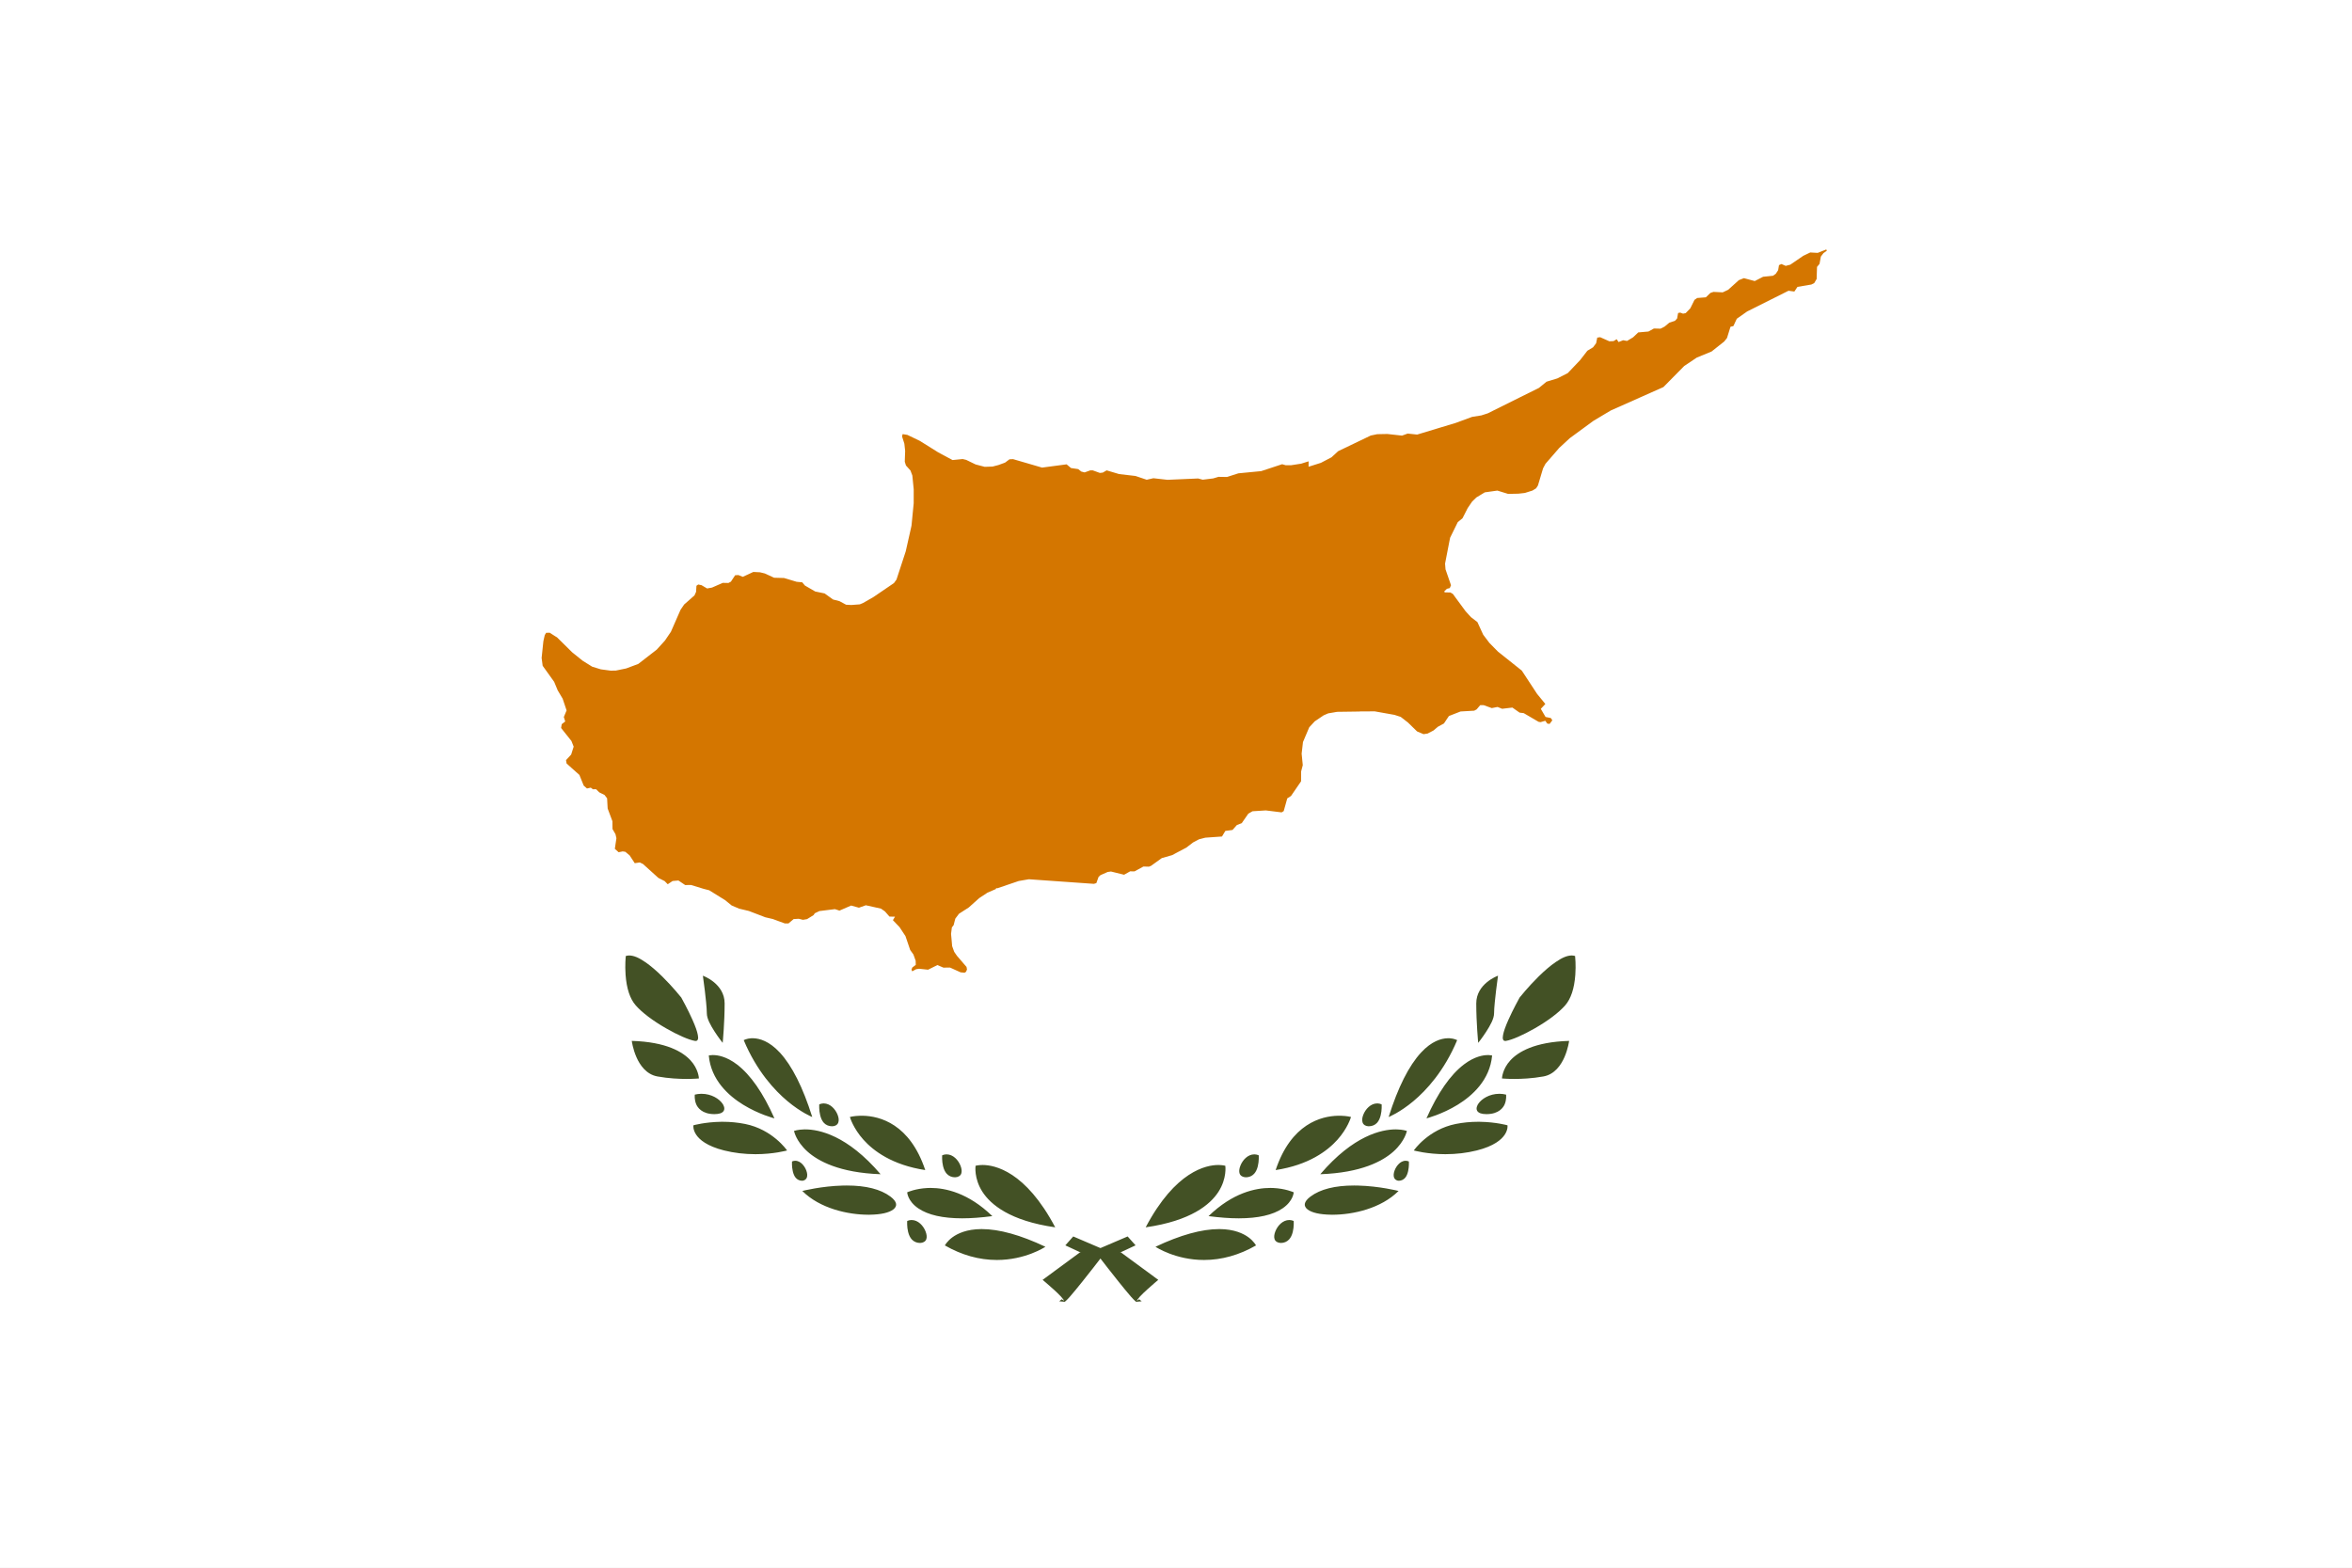
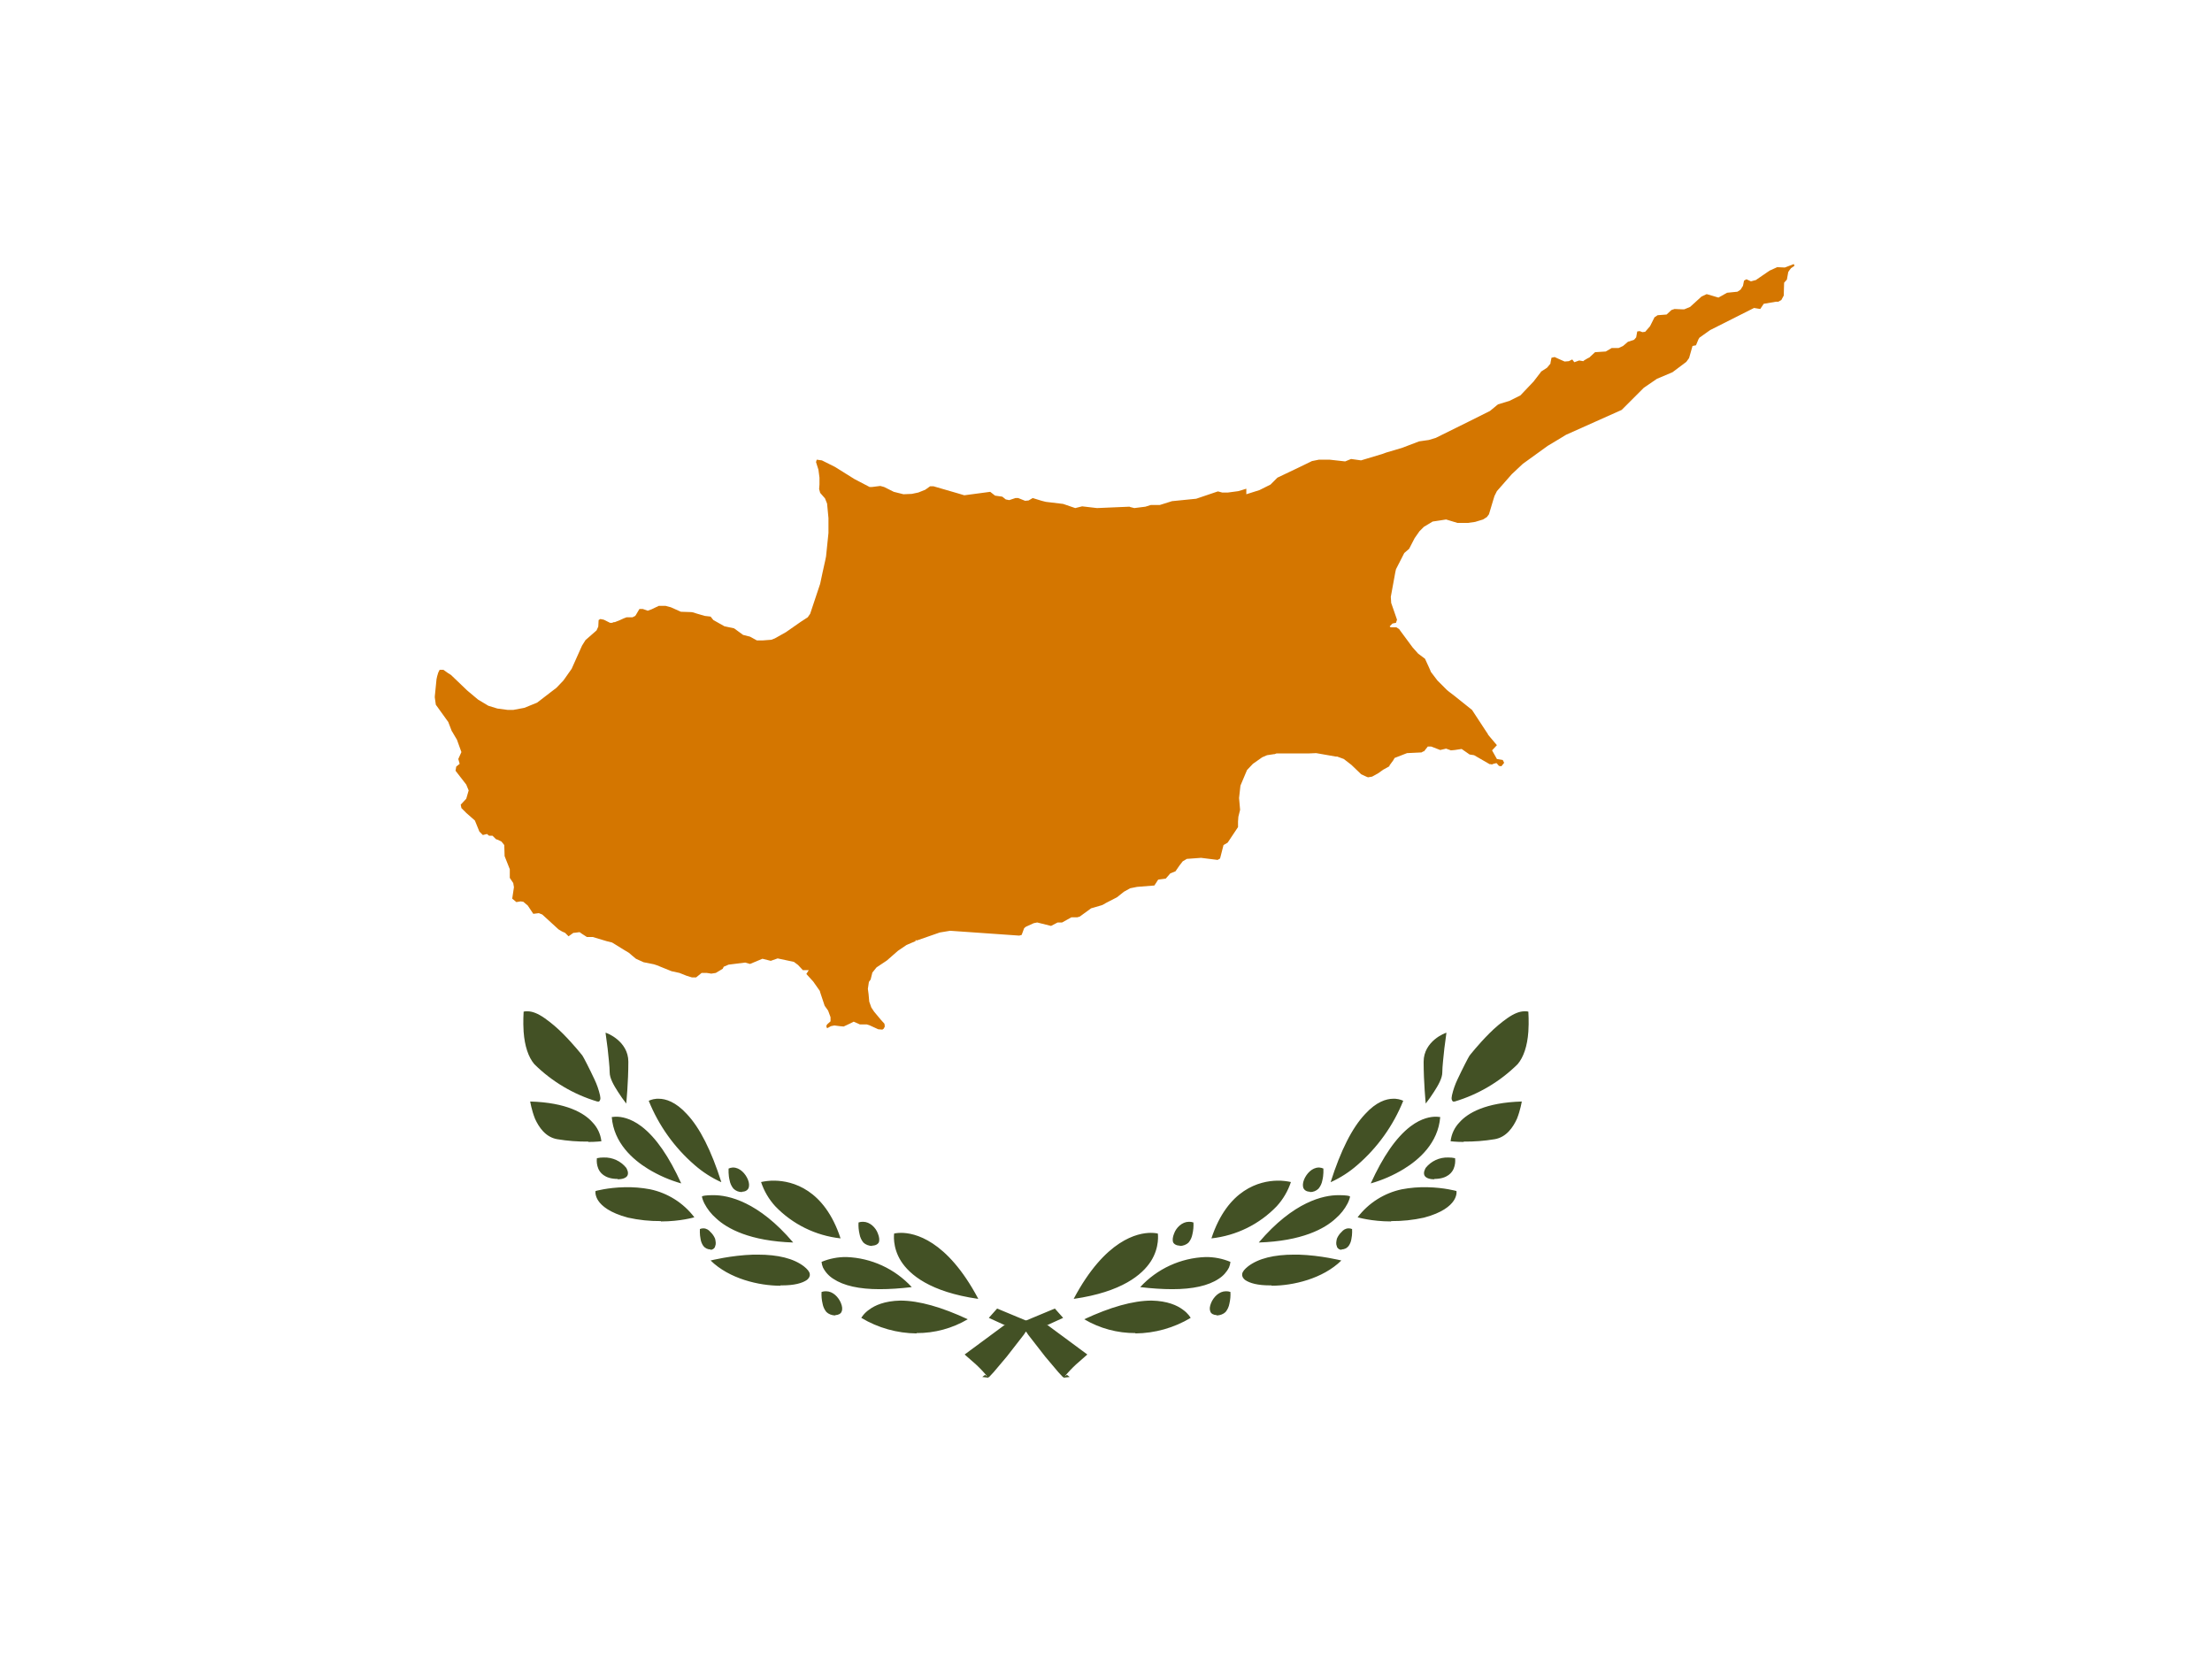
- <svg xmlns="http://www.w3.org/2000/svg" xmlns:xlink="http://www.w3.org/1999/xlink" viewBox="0 0 900 600">
-   <rect width="900" height="600" fill="#fff" />
-   <path id="branch" fill="#435125" d="m434.8,498.25c-0.18-0.086-0.218-0.122-0.347-0.245l-0.125-0.117c-0.324-0.297-0.861-0.822-1.582-1.643-1.332-1.513-3.119-3.728-4.69-5.685-3.115-3.883-5.689-7.228-6.174-7.858l-0.793-1.032-7.767-2.395-5.671-2.644,3.03-3.406,10.408,4.456,7.767,1.594,14.363,10.564-0.011,0.009c-0.029,0.024-2.089,1.738-4.136,3.599-0.913,0.83-2.064,1.896-2.877,2.783-0.375,0.408-0.705,0.813-0.93,1.14-0.138,0.201-0.215,0.383-0.252,0.471l0.892-0.555,0.967,0.752-1.968,0.184-0.09,0.02zm-53.34-16.02c-6.777-0.001-13.471-1.874-19.895-5.567l-0.007-0.004,0.003-0.008s0.84-1.601,2.878-3.096c1.941-1.425,5.442-3.128,11.1-3.15h0.117c6.701,0,14.901,2.278,24.373,6.771-0.32,0.212-7.756,5.054-18.566,5.054l0.01,0.01zm-29.37-6.51c-1.253,0-2.379-0.474-3.17-1.333-0.649-0.706-1.114-1.646-1.422-2.878-0.504-2.018-0.365-4.025-0.351-4.217,0.526-0.221,1.062-0.342,1.562-0.354l0.112-0.002c2.511,0,4.49,2.178,5.338,4.337,0.481,1.227,0.574,2.259,0.274,3.067-0.3,0.81-1.24,1.37-2.34,1.37zm51.68-5.99c-17.359-2.479-24.717-8.755-27.833-13.583-3.323-5.149-2.641-9.912-2.634-9.96l0.003-0.014,0.013-0.004c0.005,0,1.061-0.285,2.658-0.293,4.618,0,16.43,2.323,27.798,23.842l0.007,0.014-0.02-0.01zm-35.58-3.44c-7.416-0.001-13.062-1.28-16.782-3.804-2.138-1.45-3.184-3.043-3.686-4.125-0.47-1.014-0.577-1.856-0.594-2.023,0.196-0.09,3.232-1.438,7.765-1.65,0.383-0.018,0.769-0.029,1.174-0.03,5.732,0,14.448,1.87,23.646,10.78l0.009,0.009-0.011,0.001c-4.2,0.55-8.08,0.84-11.53,0.84zm-35.91-1.38c-7.82,0-18.563-2.388-25.263-9.087l-0.007-0.008,0.02-0.005c0.07-0.018,7.342-1.863,15.523-2.062,0.488-0.012,0.979-0.019,1.475-0.019,7.332,0,12.944,1.422,16.682,4.225,1.305,0.979,2.018,1.89,2.178,2.783,0.134,0.746-0.26,1.55-1.056,2.15-1.683,1.271-4.692,1.949-8.945,2.017l-0.6,0.02zm-25.34-13c-0.963,0-1.867-0.426-2.479-1.167-0.506-0.614-0.858-1.416-1.108-2.522-0.418-1.848-0.292-3.656-0.291-3.674l0.001-0.018c0.364-0.172,0.771-0.264,1.217-0.275h0.003c1.157,0,2.039,0.63,2.589,1.158,0.733,0.705,1.333,1.645,1.688,2.645,0.365,1.03,0.424,1.892,0.18,2.635-0.2,0.59-0.88,1.21-1.8,1.21zm58.53-1.32c-1.253,0-2.379-0.474-3.17-1.333-0.649-0.706-1.114-1.646-1.422-2.878-0.504-2.018-0.365-4.025-0.351-4.217,0.526-0.221,1.062-0.342,1.562-0.354l0.112-0.002c2.511,0,4.49,2.178,5.338,4.337,0.481,1.227,0.574,2.259,0.274,3.067-0.3,0.82-1.25,1.37-2.34,1.37zm-28.51-1.18c-15.737-0.554-23.904-5.027-27.984-8.683-2.297-2.058-3.574-4.098-4.24-5.447-0.628-1.274-0.866-2.249-0.908-2.438l0.021-0.009c0.003,0,1.489-0.532,3.885-0.579l0.368-0.004c5.307,0,16.111,2.229,28.852,17.153v0.01zm17.09-1.59c-12.661-1.928-19.834-7.363-23.622-11.585-3.971-4.425-5.16-8.546-5.213-8.738,0.023-0.007,1.57-0.41,3.9-0.469,0.169-0.005,0.345-0.007,0.524-0.007,0.181,0,0.365,0.002,0.553,0.007,6.368,0.139,17.934,3.023,23.855,20.785h0.01zm-65-6.08c-4.149,0-8.174-0.48-11.962-1.427-6.629-1.658-9.473-4.189-10.691-6.021-0.692-1.04-0.943-1.952-1.031-2.534-0.085-0.556-0.04-0.999-0.031-1.073l0.031-0.011c0.017-0.004,4.4-1.235,10.464-1.328,0.239-0.004,0.48-0.006,0.725-0.006,2.927,0,5.808,0.279,8.564,0.83,10.536,2.107,16,10.06,16.053,10.14l0.005,0.009-0.013,0.003c-0.06,0.01-5.08,1.42-12.12,1.42zm29.39-10.68c-1.269,0-2.395-0.463-3.172-1.304-0.639-0.691-1.104-1.643-1.42-2.908-0.506-2.015-0.365-4.002-0.351-4.185,0.526-0.221,1.062-0.342,1.562-0.354l0.112-0.002c2.506,0,4.488,2.179,5.339,4.338,0.468,1.188,0.55,2.208,0.243,3.034-0.31,0.84-1.22,1.38-2.31,1.38zm-22.1-3.03c-0.095-0.023-5.977-1.536-11.967-5.225-5.544-3.413-12.326-9.45-13.153-18.83v-0.005l0.014-0.004c0.001,0,0.516-0.125,1.278-0.154,0.105-0.004,0.217-0.006,0.334-0.006,1.656,0,5.046,0.466,9.147,3.584,5.22,3.98,10.04,10.92,14.35,20.65zm14.43-0.53c-0.037-0.015-4.229-1.693-9.469-6.084-4.882-4.092-11.746-11.46-16.716-23.33,0.003-0.001,1.142-0.608,2.886-0.718,0.101-0.007,0.203-0.009,0.306-0.009,0.15,0,0.305,0.005,0.463,0.009,2.411,0.068,6.083,1.07,10.154,5.463,4.676,5.047,8.85,13.34,12.404,24.651l0.01,0.032-0.03-0.01zm-37.39-1.09c-4.821,0-6.471-2.615-6.957-3.74-0.798-1.849-0.556-3.689-0.554-3.707l0.003-0.02c0.78-0.195,1.605-0.303,2.398-0.314l0.165-0.001c3.799,0,6.798,1.929,8.084,3.841,0.255,0.379,1.037,1.694,0.39,2.721-0.52,0.81-1.7,1.22-3.53,1.22zm-10.68-13.47c-2.692,0-6.811-0.165-11.141-0.952-4.294-0.781-6.728-4.432-8.013-7.356-1.399-3.185-1.794-6.223-1.798-6.254h0.012c13.282,0.39,19.555,4.271,22.478,7.457,3.018,3.29,3.197,6.706,3.206,6.922l-0.009,0.001c-0.02,0-1.89,0.18-4.74,0.18zm13.83-13.82c-0.018-0.022-1.535-1.898-3.033-4.228-1.573-2.445-3.028-4.996-3.028-7.084,0-2.016-0.474-6.266-0.757-8.619-0.358-2.985-0.72-5.54-0.75-5.757l0.013,0.004c0.337,0.123,8.308,3.114,8.308,10.591,0,7.489-0.738,15.014-0.745,15.089l-0.001,0.011h-0.01zm-10.33-0.71c-0.084,0-0.167-0.008-0.25-0.021-2.356-0.393-6.496-2.194-11.073-4.818-5.082-2.914-9.209-6.036-11.62-8.791-2.198-2.512-3.503-6.457-3.88-11.726-0.267-3.739,0.053-6.854,0.087-7.163,0.412-0.137,0.85-0.204,1.315-0.204,1.764,0.029,3.647,0.823,6.189,2.574,1.981,1.365,4.165,3.221,6.49,5.514,4.012,3.957,7.168,7.932,7.199,7.971l0.032,0.04c0.265,0.475,2.537,4.571,4.307,8.558,1.124,2.532,1.767,4.357,2.024,5.746,0.147,0.791,0.19,1.31-0.004,1.781-0.081,0.195-0.235,0.376-0.385,0.448-0.14,0.06-0.28,0.09-0.44,0.09z" />
-   <use xlink:href="#branch" transform="matrix(-1,0,0,1,842.178,0)" />
-   <path fill="#d47600" d="m698.83,95.476l-2.355,0.938-0.923,0.368-2.854-0.157-2.673,1.283-4.74,3.239-0.209,0.15-1.767,0.461-1.641-0.708-0.932,0.424-0.321,1.92-0.887,1.379-1.092,0.767-3.783,0.387-3.19,1.645-4.15-1.111-1.928,0.755-4.099,3.692-2.095,0.992-0.732-0.042-2.778-0.143-1.173,0.384-1.752,1.693-3.315,0.258-1.033,0.715-1.618,3.26-1.753,1.808-1.003,0.212-1.087-0.398-0.817,0.144-0.37,2.086-0.793,0.874-2.219,0.764-1.773,1.477-1.556,0.799-2.084-0.052h-0.479l-2.076,1.146-3.905,0.342-1.624,1.549-0.358,0.331-0.758,0.458-1.24,0.74-0.304,0.184-1.495-0.267-1.75,0.693-0.708-1.089-1.211,0.727-1.604,0.069-1.998-0.889-1.522-0.678-1.113,0.161-0.387,1.94-0.039,0.206-1.17,1.557-2.184,1.323-0.297,0.387-2.485,3.208-4.722,4.966-3.993,2.028-4.139,1.259-2.897,2.38-7.599,3.767-11.994,5.967-2.453,0.786-3.52,0.562-6.278,2.312-5.539,1.671-0.308,0.094-1.096,0.332-7.81,2.363-3.635-0.384-2.153,0.782-5.605-0.622-3.897,0.077-2.467,0.513-4.637,2.224-7.827,3.762-2.586,2.366-4.027,2.101-4.715,1.493,0.011-1.981-0.028-0.084-1.636,0.517-1.181,0.373-3.825,0.59h-2.128l-1.321-0.384-0.204,0.069-7.818,2.576-8.719,0.842-4.363,1.399-3.26-0.052-2.038,0.607-3.995,0.488-1.428-0.381-0.322-0.088-11.75,0.51-5.372-0.607-2.564,0.583-4.296-1.445-6.269-0.727-1.465-0.439-3.295-0.978-1.491,0.859-1.116,0.119-2.667-0.967-0.96-0.025-2.202,0.796-1.267-0.325-1.177-0.938-2.761-0.411-1.682-1.414-9.402,1.246-2.551-0.75-8.554-2.492-1.361,0.069-1.696,1.271-2.548,0.929-2.212,0.575-3.012,0.105-3.497-0.918-3.606-1.748-1.333-0.317-2.974,0.3-0.91,0.083-5.466-2.932-7.042-4.404-4.778-2.296-1.794-0.291-0.241,0.853,0.89,2.805,0.303,2.774-0.091,2.563-0.049,1.587,0.446,1.425,1.725,1.912,0.719,1.92,0.526,5.284-0.006,5.362-0.839,8.551-0.283,1.302-1.001,4.43-0.914,4.069-3.546,10.833-0.974,1.343-2.391,1.631-5.419,3.688-3.99,2.301-1.263,0.523-3.239,0.245-2.018-0.105-2.513-1.361-2.467-0.635-3.232-2.324-3.595-0.744-3.941-2.278-1.026-1.233-2.146-0.202-2.976-0.893,0.002-0.005-1.093-0.327-0.755-0.22v-0.001l-3.796-0.104-3.54-1.634-1.864-0.45-2.547-0.129-2.666,1.239-0.001-0.004-1.351,0.629-1.707-0.678-1.235,0.077-1.399,2.115-0.209,0.328-0.964,0.51-1.2-0.017-0.939-0.025-1.016,0.444-1.368,0.593v0.003l-1.208,0.527-0.59,0.255-0.01-0.01-0.363,0.073-0.645,0.112-0.8,0.153-1.41-0.824-0.75-0.442-1.257-0.256-0.677,0.489-0.133,2.301-0.618,1.378-1.961,1.734-1.993,1.755-1.389,2.047-3.676,8.39-2.303,3.385-0.715,0.789-2.408,2.656-2.136,1.657-4.922,3.815-4.659,1.741-4.013,0.82-1.951,0.008-3.696-0.492-3.323-1.02-3.65-2.282-4.003-3.217-5.794-5.724-0.82-0.493-0.171-0.114-1.825-1.167-1.354,0.035-0.53,0.874-0.29,1.263-0.245,1.12-0.664,6.367,0.049,0.369,0.349,2.622,4.401,6.15,1.358,3.267,0.223,0.373,0.908,1.525,0.691,1.163,0.069,0.118,1.504,4.488-1.057,2.534,0.534,1.697-1.336,1.037-0.245,1.465,3.951,4.953,0.862,2.185-0.963,3.029-1.536,1.671-0.429,0.457,0.216,1.28,1.818,1.635,3.089,2.75,1.647,4.086,1.253,1.096,1.456-0.31,0.81,0.618,1.228-0.021,1.208,1.208,0.782,0.379,1.236,0.616,0.977,1.272,0.216,3.911,1.822,4.86,0.028,2.635,0.01,0.374,1.134,1.948,0.356,1.538-0.604,4.069,1.445,1.306,1.567-0.32,1.012,0.16,1.626,1.354,1.969,3.001,1.926-0.282,1.222,0.589,5.902,5.334,1.339,0.676,0.074,0.042,0.963,0.483,1.197,1.208,1.856-1.232,0.206-0.021,2.018-0.178,0.886,0.597,1.704,1.149,2.234-0.029,4.844,1.485,2.119,0.543,4.261,2.648,1.811,1.12,1.072,0.871,1.424,1.161,2.845,1.224,2.44,0.584,1.322,0.314,0.995,0.384,0.025-0.062,0.014,0.004-0.024,0.063,5.284,2.023,2.862,0.668,2.648,0.975,1.927,0.703,1.414,0.023,2-1.682,1.937-0.112,1.609,0.401,1.57-0.263,2.485-1.531,0.485-0.719,1.762-0.839,5.944-0.738,1.737,0.564,4.46-1.94,2.988,0.831,2.645-0.938,5.779,1.284,1.536,1.081,1.717,1.965,0.21,0.009,1.912,0.037-0.799,1.331,2.523,2.647,2.279,3.445,0.154,0.455,1.657,4.864,1.232,1.723,0.862,2.405,0.042,1.568-1.34,1.022-0.22,0.583-0.076,0.216,0.272,0.655,0.506-0.276,0.963-0.533,1.166-0.181,2.066,0.22,1.364,0.143,2.154-1.069,1.427-0.71,2.293,0.987,2.52-0.028,1.058,0.471,2.995,1.358,1.529,0.144,0.565-0.371,0.36-0.856-0.185-0.996-1.145-1.323-2.531-2.938-1.036-1.51-0.789-2.186-0.245-2.794-0.174-1.885,0.314-2.477,0.68-0.884,0.5-1.968h0.009l0.129-0.515,1.406-1.866,3.724-2.393,4-3.582,3.162-2.085,3.26-1.412,0.087-0.396,0.363,0.146,8.292-2.819,0.137-0.016,3.692-0.643,24.92,1.755,0.924-0.279,0.004-0.006,0.83-2.33,0.447-0.432,0.297-0.282,2.74-1.206,1.281-0.183,3.556,0.878,1.456,0.359,2.332-1.307,1.654,0.028,3.417-1.866,2.111,0.053,0.803-0.321,4.112-2.955,3.961-1.135,1.03-0.548,0.363-0.199,4.06-2.144,2.579-1.981,2.226-1.183,2.438-0.629,6.38-0.449,1.283-2.138,2.744-0.366,1.657-1.87,1.896-0.771,1.359-1.958,1.139-1.641,1.591-0.921,5.1-0.32,6.045,0.749,0.799-0.485,1.366-4.875,1.43-0.915,3.851-5.612,0.013-2.045,0.004-1.708,0.633-2.432-0.43-4.391,0.51-4.446,2.394-5.65,2.109-2.279,3.401-2.301,1.729-0.753,2.449-0.412v-0.006l0.36-0.061,0.624-0.107,8.433-0.116c0.117-0.087,3.067-0.042,3.067-0.042l2.812-0.038,7.114,1.266,0.506,0.088,2.405,0.779,2.774,2.157,2.936,2.868,0.551,0.535,1.902,0.801,0.575,0.251,1.571-0.251,2.237-1.165,1.688-1.427,2.301-1.257,0.056-0.08,1.295-1.948,0.039-0.04,0.028,0.007,0.003-0.011-0.022-0.005,0.511-0.775,4.447-1.733,5.23-0.304,0.588-0.318,0.327-0.175,1.382-1.623,1.295-0.011,3.135,1.134,2.204-0.437,1.75,0.699,1.36-0.161,2.565-0.304,2.754,1.938,1.605,0.205,5.658,3.31,0.294,0.048,0.152,0.028,0.324,0.053,0.671-0.199,0.998-0.289,0.132-0.039,0.126,0.174,0.643,0.907,0.882,0.126,1.044-1.393-0.415-0.632-0.157-0.23-2.021-0.411-1.815-3.103,1.728-1.861-2.711-3.326-0.45-0.551-0.153-0.234-0.937-1.423-4.746-7.235-6.182-4.935-0.002,0.004-2.165-1.732-0.014-0.01-0.758-0.596-3.302-3.358-2.358-3.13-0.309-0.674-0.487-1.062-1.413-3.078-2.462-1.896-2.006-2.191-0.098-0.129-4.14-5.626-0.68-0.943-0.978-0.565-2.066-0.014-0.195-0.196-0.116-0.121,0.07-0.074,0.991-0.985,1.105-0.278,0.476-1.089-2.108-6.104-0.014-0.213-0.157-1.95,1.718-8.855,0.22-1.079,2.928-5.958,1.814-1.486,1.98-3.892,1.696-2.488,1.625-1.582,0.284-0.168,2.934-1.776,2.465-0.347,2.348-0.331,4.099,1.264,3.901-0.076,0.761-0.081,1.77-0.203,2.911-0.917,1.374-0.848,0.713-1.093,1.487-4.987,0.478-1.587,0.917-1.724,5.306-6.108,4.011-3.71,9.019-6.613,4.415-2.639,2.254-1.347,20.126-8.946,5.23-5.302,2.725-2.757,4.821-3.235,5.641-2.311,4.854-3.842,1.06-1.334,1.336-4.303,1.113-0.269,1.005-2.174,0.286-0.618,3.961-2.792,0.448-0.223,15.388-7.71,2.236,0.307,1.197-1.793,4.477-0.751,0.824-0.14,1.104-0.551,0.939-1.599v-0.316l0.129-4.273,0.956-1.155,0.521-2.816,0.491-0.65,0.513-0.676,1.268-0.891-0.22-0.531z" />
+ <svg xmlns="http://www.w3.org/2000/svg" xmlns:xlink="http://www.w3.org/1999/xlink" id="flag-icons-cy" viewBox="0 0 640 480">
+   <path fill="#fff" d="M0 0h640v480H0z" />
+   <path id="cy-a" fill="#435125" d="M307.8 398.6a.8.8 0 0 1-.2-.2h-.1l-1.3-1.4-3.8-4.5-4.9-6.3-.6-.9-6.2-1.9-4.6-2.1 2.4-2.7 8.4 3.5 6.2 1.3 11.5 8.5-3.3 2.9a37.2 37.2 0 0 0-3.3 3.5l.7-.5.8.6zm-42.6-12.8a31.7 31.7 0 0 1-16-4.5s.7-1.3 2.3-2.4c1.6-1.2 4.4-2.5 9-2.6 5.4 0 12 1.9 19.5 5.4a28.8 28.8 0 0 1-14.8 4zm-23.5-5.2c-1 0-2-.4-2.6-1a5.2 5.2 0 0 1-1.1-2.4 11.7 11.7 0 0 1-.3-3.4 3.5 3.5 0 0 1 1.3-.2c2 0 3.6 1.7 4.3 3.4.4 1 .5 1.8.2 2.5-.2.6-1 1-1.8 1zm41.3-4.8c-13.9-2-19.8-7-22.3-10.9-2.6-4.1-2-8-2-8s.8-.2 2-.2c3.8 0 13.2 1.9 22.3 19zm-28.5-2.8c-5.9 0-10.4-1-13.4-3a8.3 8.3 0 0 1-3-3.3 5.4 5.4 0 0 1-.4-1.6 18.2 18.2 0 0 1 7.2-1.4 27 27 0 0 1 18.9 8.7c-3.4.4-6.5.6-9.3.6m-28.7-1c-6.2 0-14.8-2-20.2-7.3 0 0 5.9-1.5 12.4-1.7h1.2c5.9 0 10.4 1.1 13.4 3.4 1 .8 1.6 1.5 1.7 2.2.1.6-.2 1.2-.8 1.7-1.4 1-3.8 1.6-7.2 1.6h-.5zm-20.3-10.5a2.6 2.6 0 0 1-2-1 4.7 4.7 0 0 1-.8-2c-.3-1.4-.2-2.8-.2-2.9a2.4 2.4 0 0 1 1-.2c.9 0 1.6.5 2 1a5.6 5.6 0 0 1 1.4 2c.2.9.3 1.6 0 2.2 0 .4-.6 1-1.3 1zm46.9-1c-1 0-2-.4-2.6-1a5.2 5.2 0 0 1-1.1-2.4 11.7 11.7 0 0 1-.3-3.4 3.5 3.5 0 0 1 1.3-.2c2 0 3.7 1.7 4.3 3.4.4 1 .5 1.8.3 2.5-.3.6-1 1-2 1zm-22.8-1c-12.6-.4-19.2-4-22.4-7a14.6 14.6 0 0 1-3.4-4.3c-.5-1-.7-1.8-.7-2s1.2-.4 3-.4h.4c4.2 0 12.9 1.8 23 13.7zm13.6-1.2a30.8 30.8 0 0 1-18.9-9.3 19.4 19.4 0 0 1-4.1-7s1.2-.3 3-.4a14.2 14.2 0 0 1 1 0c5 .1 14.3 2.4 19 16.7m-52-5a42 42 0 0 1-9.5-1c-5.3-1.4-7.6-3.4-8.6-4.9a5 5 0 0 1-.8-2 3.4 3.4 0 0 1 0-.8s3.5-1 8.4-1.1a35 35 0 0 1 7.4.6 21.7 21.7 0 0 1 12.8 8.1s-4 1.2-9.7 1.2zm23.5-8.4a3.4 3.4 0 0 1-2.5-1 5.2 5.2 0 0 1-1.1-2.4c-.4-1.6-.3-3.2-.3-3.4a3.5 3.5 0 0 1 1.2-.3h.1c2 0 3.6 1.8 4.3 3.5.4 1 .4 1.8.2 2.4-.3.7-1 1.1-1.9 1.1zm-17.6-2.5a38.6 38.6 0 0 1-9.6-4.2c-4.4-2.7-9.9-7.5-10.5-15l1-.1h.3c1.3 0 4 .3 7.3 2.8 4.2 3.2 8 8.8 11.5 16.5m11.5-.4a31.2 31.2 0 0 1-7.6-4.9 48.5 48.5 0 0 1-13.3-18.6s.9-.5 2.3-.6a3.3 3.3 0 0 1 .2 0h.4c2 0 4.9.9 8.1 4.4 3.8 4 7.1 10.6 10 19.7zm-29.9-.9c-3.9 0-5.2-2-5.6-3a6 6 0 0 1-.4-3 8.5 8.5 0 0 1 2-.2 8 8 0 0 1 6.5 3c.2.4.8 1.4.3 2.3-.4.6-1.3 1-2.8 1zm-8.5-10.8a51.1 51.1 0 0 1-9-.7c-3.4-.6-5.3-3.5-6.4-5.9-1-2.5-1.4-5-1.4-5 10.6.3 15.7 3.4 18 6a9.4 9.4 0 0 1 2.6 5.5s-1.6.2-3.8.2zm11-11a42.7 42.7 0 0 1-2.4-3.4c-1.3-2-2.4-4-2.4-5.6 0-1.7-.4-5-.6-7l-.6-4.5c.3 0 6.6 2.4 6.6 8.4s-.6 12-.6 12zm-8.2-.6h-.2a43.7 43.7 0 0 1-18.2-10.8c-1.7-2-2.8-5.2-3.1-9.4-.2-3 0-5.5 0-5.8a3.3 3.3 0 0 1 1.1-.1c1.4 0 3 .6 5 2a39.6 39.6 0 0 1 5.2 4.4c3.2 3.2 5.7 6.4 5.7 6.4.3.4 2 3.7 3.5 6.9a22 22 0 0 1 1.6 4.6c.1.6.2 1 0 1.4a.7.7 0 0 1-.3.4.9.9 0 0 1-.4 0z" />
+   <use xlink:href="#cy-a" width="100%" height="100%" transform="matrix(-1 0 0 1 593.7 0)" />
+   <path fill="#d47600" d="m519 76.4-1.8.7-.8.3-2.2-.1-2.2 1-3.8 2.6-.1.1-1.5.4-1.3-.6-.7.4-.3 1.5-.7 1.1-.9.6-3 .3-2.5 1.4-3.4-1-1.5.7-3.3 3-1.7.7h-.5l-2.3-.1-.9.3-1.4 1.3-2.6.2-.9.6-1.3 2.6L476 96l-.8.1-.8-.3-.7.1-.3 1.7-.6.7-1.8.6-1.4 1.2-1.3.6h-2l-1.7 1-3.1.2-1.3 1.2-.3.3-.6.3-1 .6-.2.2-1.2-.2-1.4.5-.6-.8-1 .5-1.2.1-1.6-.7-1.3-.6-.9.2-.3 1.5v.2l-1 1.2-1.7 1.1-.2.3-2 2.6-3.8 4-3.2 1.6-3.3 1-2.3 1.9-6 3-9.7 4.8-2 .6-2.8.4-5 1.9-4.4 1.3-.3.1-.8.3-6.3 1.9-2.9-.4-1.7.7-4.5-.5h-3.1l-2 .4-3.7 1.8-6.3 3-2 2-3.2 1.6-3.8 1.2v-1.6l-1.3.4-1 .3-3 .4h-1.7l-1.1-.3h-.2l-6.2 2.1-7 .7-3.5 1.1H333l-1.6.5-3.2.4-1.2-.3-.2-.1-9.4.4-4.3-.5-2 .5-3.5-1.2-5-.6-1.2-.3-2.6-.8-1.2.7-1 .1-2-.8h-.8l-1.8.6-1-.2-1-.8-2.1-.3-1.4-1.1-7.5 1-2-.6-6.9-2h-1l-1.4 1-2 .8-1.9.4-2.4.1-2.8-.7-2.8-1.4-1.1-.3-2.4.3h-.7l-4.4-2.3-5.6-3.5-3.8-1.9-1.5-.2-.2.7.7 2.2.3 2.3v2l-.1 1.3.3 1.1 1.4 1.6.6 1.5.4 4.2v4.3l-.7 6.8-.2 1-.8 3.6-.7 3.3-2.9 8.7-.7 1-2 1.3-4.3 3-3.2 1.8-1 .4-2.6.2H219l-2-1.1-2-.5-2.6-1.9-2.8-.6-3.2-1.8-.8-1-1.7-.2-2.4-.7-.9-.3-.6-.1-3-.1-2.9-1.3-1.5-.4h-2l-2.1 1-1.1.4-1.4-.5h-1l-1 1.7-.2.3-.8.4h-1.7l-.8.3-1.1.5-1 .4-.5.2h-.3l-.5.2h-.6l-1.2-.6-.6-.3-1-.2-.5.3-.1 1.9-.5 1.1-1.6 1.4-1.6 1.4-1 1.6-3 6.7-1.9 2.7-.5.7-2 2.1-1.7 1.3-3.9 3-3.7 1.5-3.2.6h-1.6l-3-.4-2.6-.8-3-1.8-3.1-2.6-4.7-4.5-.6-.4-.2-.1-1.4-1h-1.1l-.4.8-.3 1-.2.9-.5 5v.3l.3 2.1 3.6 5 1 2.6.2.3.7 1.2.6 1 1.3 3.6-.9 2 .4 1.4-1 .8-.2 1.2 3.1 4 .7 1.7-.7 2.4-1.3 1.4-.3.3.2 1 1.4 1.4 2.5 2.2 1.3 3.2 1 1 1.2-.3.6.5h1l1 1 .6.2 1 .5.8 1 .1 3.2 1.5 3.8v2.5l1 1.5.2 1.2-.5 3.3 1.2 1 1.2-.2.8.1 1.3 1.1 1.6 2.4 1.6-.2 1 .4 4.7 4.3 1 .6.9.4 1 1 1.4-1h.2l1.6-.2.7.5 1.4.9h1.7l4 1.2 1.6.4 3.4 2.1 1.5.9.8.7 1.2 1 2.2 1 2 .4 1 .2.9.3 4.2 1.7 2.3.5 2 .8 1.6.5h1.2l1.6-1.3h1.5l1.3.2 1.3-.2 2-1.2.3-.6 1.4-.6 4.8-.6 1.4.4 3.6-1.5 2.4.6 2-.7 4.7 1 1.2.9 1.4 1.5h1.7l-.7 1.1 2 2.2 1.9 2.7.1.4 1.3 3.9 1 1.4.7 1.9v1.2l-1 .9-.2.4v.2l.2.5.4-.2.7-.4 1-.2 1.6.2 1.1.1 1.7-.8 1.2-.6 1.8.8h2l.9.3 2.4 1.1 1.2.1.4-.3.3-.6-.1-.8-1-1.1-2-2.4-.8-1.2-.6-1.7-.2-2.2-.2-1.5.3-2 .5-.7.4-1.6.1-.4 1.2-1.5 3-2 3.2-2.8 2.5-1.7 2.6-1.1v-.3l.4.1 6.6-2.3 3-.5 20 1.4.7-.2.7-1.9.3-.3.3-.2 2.2-1 1-.2 2.8.7 1.2.3 1.9-1h1.3l2.7-1.5h1.7l.7-.2 3.3-2.4 3.1-.9.8-.4.3-.2 3.3-1.7 2-1.6 1.8-1 2-.4 5-.4 1.1-1.7 2.2-.3 1.3-1.5 1.5-.6 1.1-1.6 1-1.3 1.2-.7 4.1-.3 4.8.6.7-.4 1-3.9 1.2-.7 3-4.5v-1.6l.1-1.4.5-2-.3-3.4.4-3.6 1.9-4.5 1.7-1.8 2.7-1.9 1.4-.6 2-.3h.2l.5-.2h9.2l2.3-.1 5.7 1h.4l1.9.7 2.2 1.7 2.4 2.3.4.4 1.5.7.5.2 1.2-.2 1.8-1 1.4-1 1.8-1v-.2l1.1-1.5.4-.7 3.6-1.4 4.2-.2.5-.3h.2l1.1-1.4h1l2.6 1 1.7-.4 1.4.5 1.1-.1 2-.3 2.3 1.6 1.3.2 4.5 2.6h.4l.2.1.5-.2.8-.2h.1l.1.1.6.7.7.1.8-1-.3-.6-.1-.2-1.7-.3-1.4-2.5 1.4-1.5-2.2-2.6-.4-.5v-.1l-.8-1.2-3.8-5.8-5-4-1.7-1.3-.6-.5-2.7-2.7-1.9-2.5-.2-.5-.4-.9-1.1-2.4-2-1.5-1.6-1.8-3.4-4.6-.5-.7-.8-.5h-1.7l-.1-.2h-.1v-.1l.8-.8 1-.2.3-.9-1.7-4.9v-.2l-.1-1.5 1.3-7.1.2-.9 2.4-4.7 1.4-1.2 1.6-3.1 1.4-2 1.3-1.3.2-.1 2.3-1.4 2-.3 1.9-.3 3.3 1h3l.7-.1 1.4-.2 2.3-.7 1.1-.7.6-.8 1.2-4 .4-1.3.7-1.4 4.3-4.9 3.2-3 7.2-5.2 3.5-2.1 1.8-1.1 16.1-7.2 4.2-4.2 2.2-2.2 3.8-2.6 4.5-1.9 4-3 .8-1.1 1-3.5 1-.2.7-1.7.3-.5 3.1-2.2.4-.2 12.3-6.2 1.8.3 1-1.5 3.5-.6h.7l.9-.5.7-1.3v-.3l.1-3.4.8-.9.4-2.2.4-.6.4-.5 1-.7z" />
</svg>
